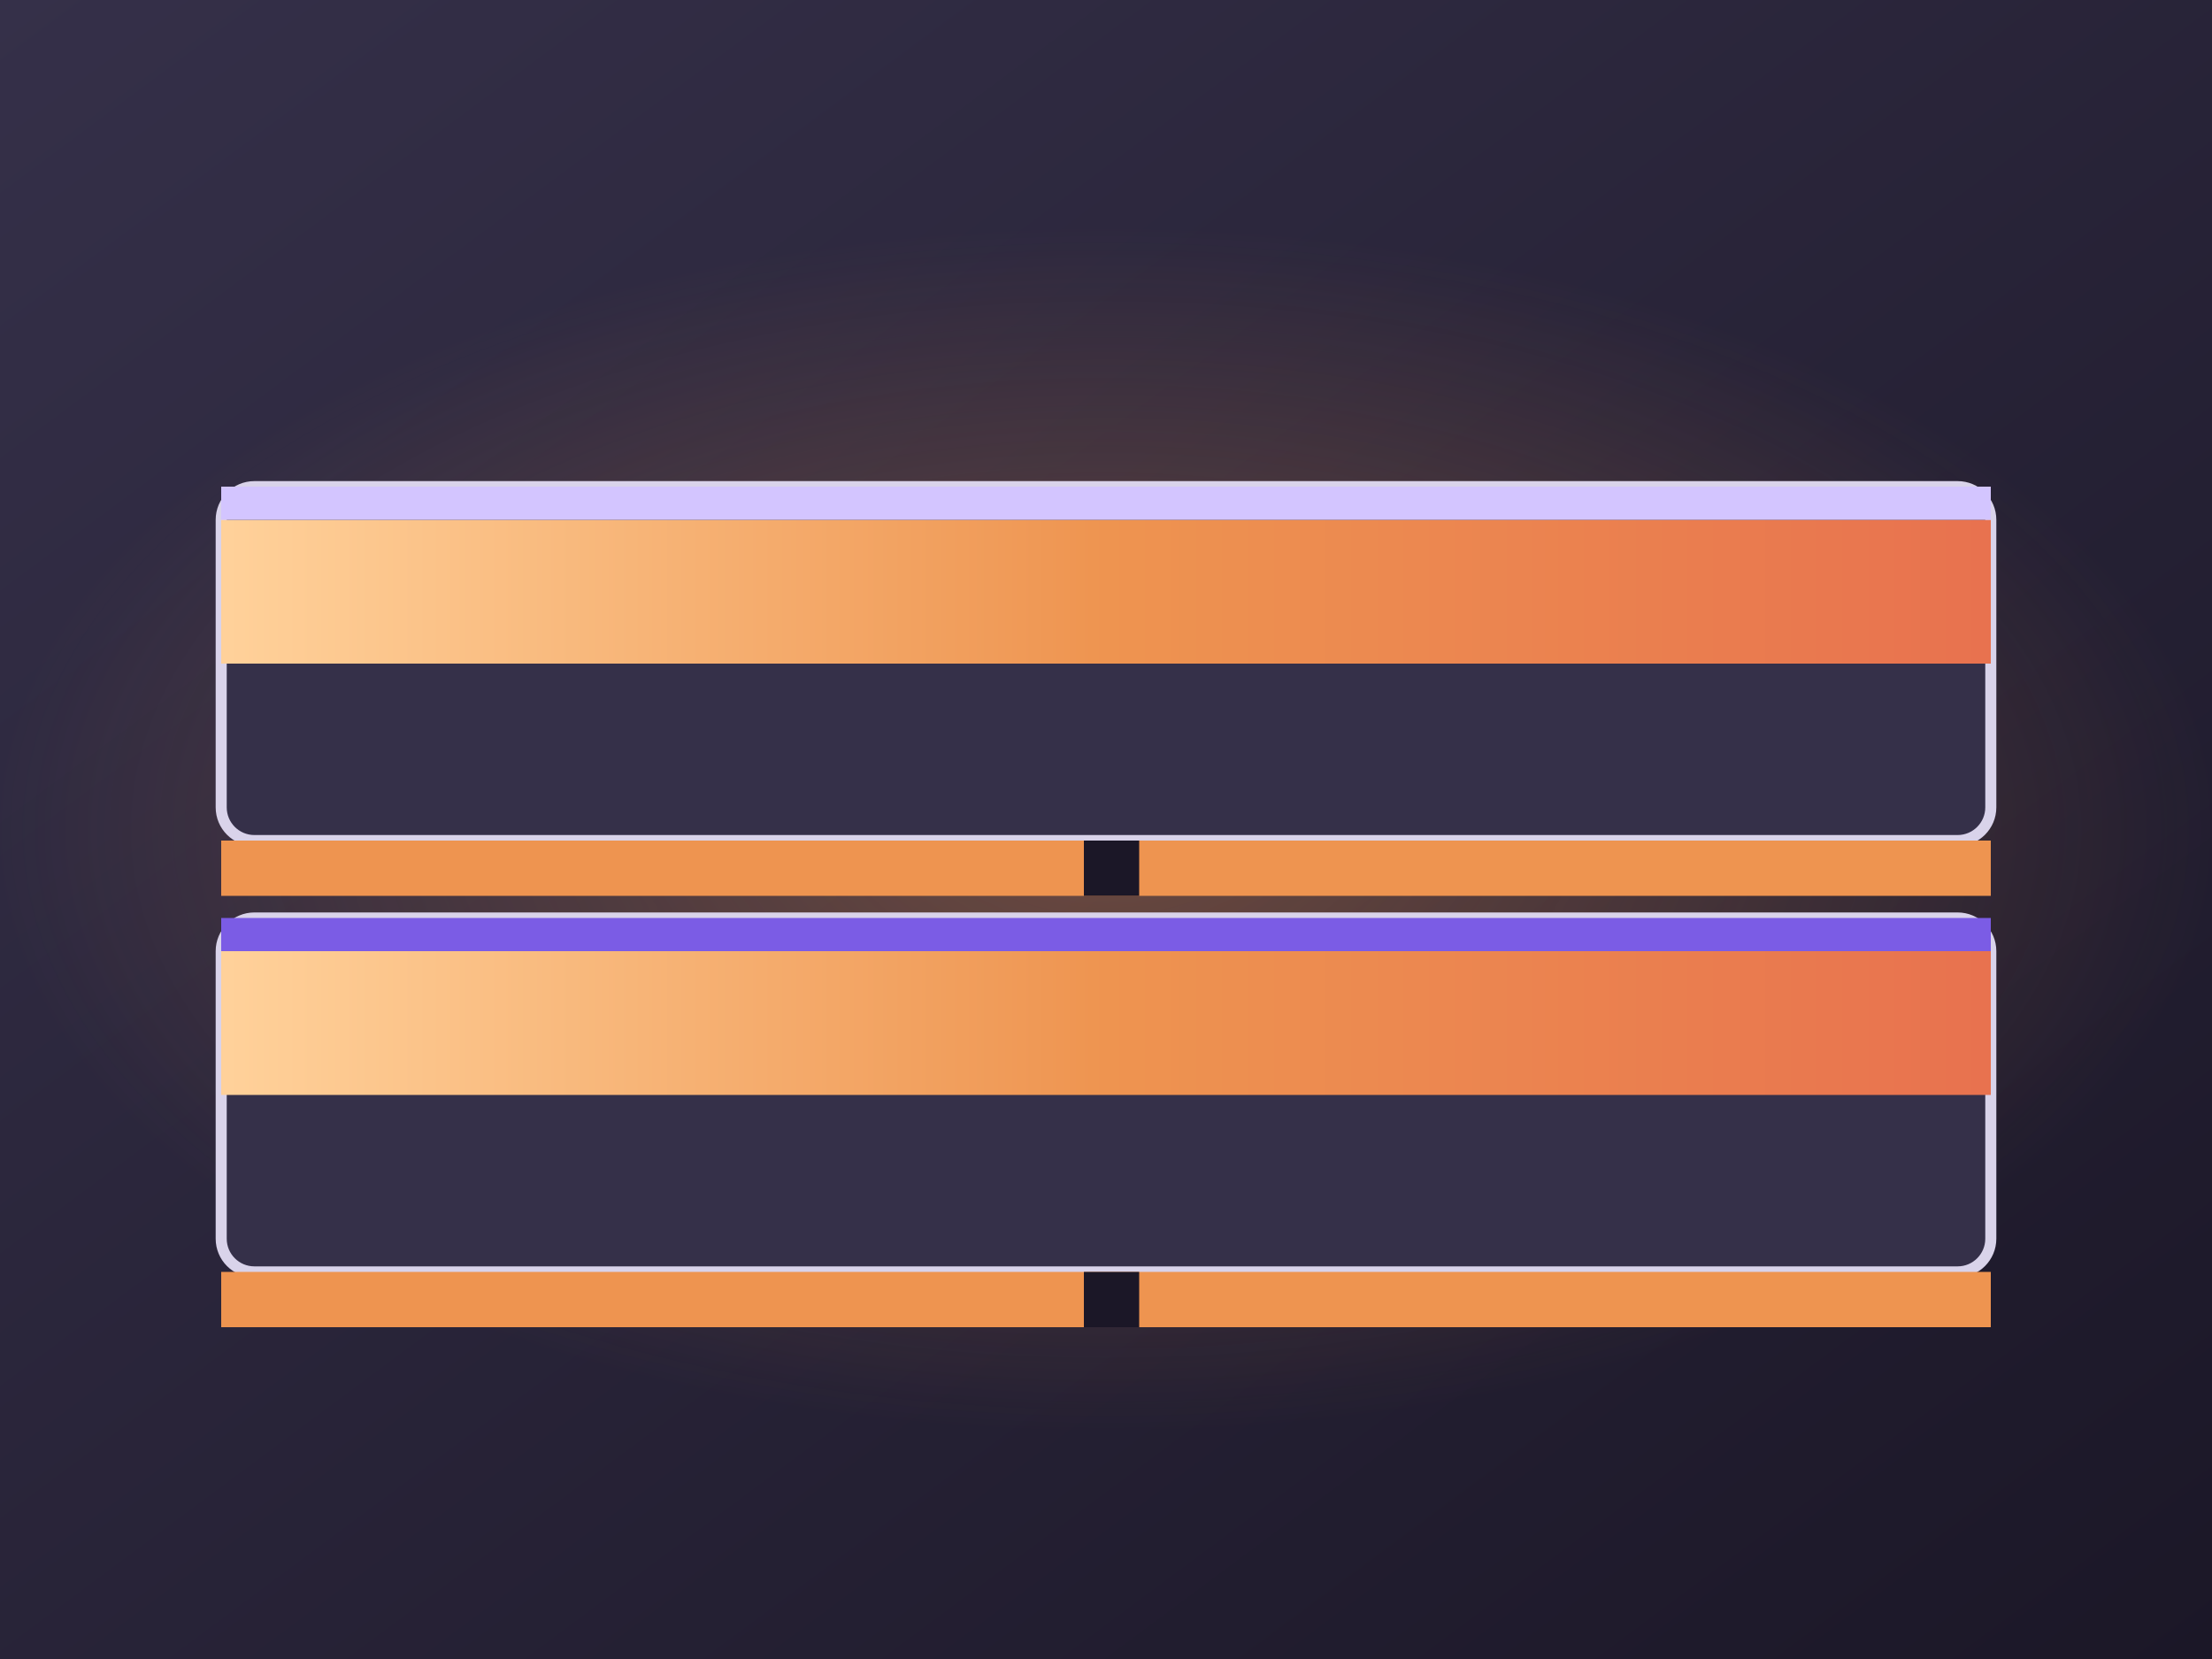
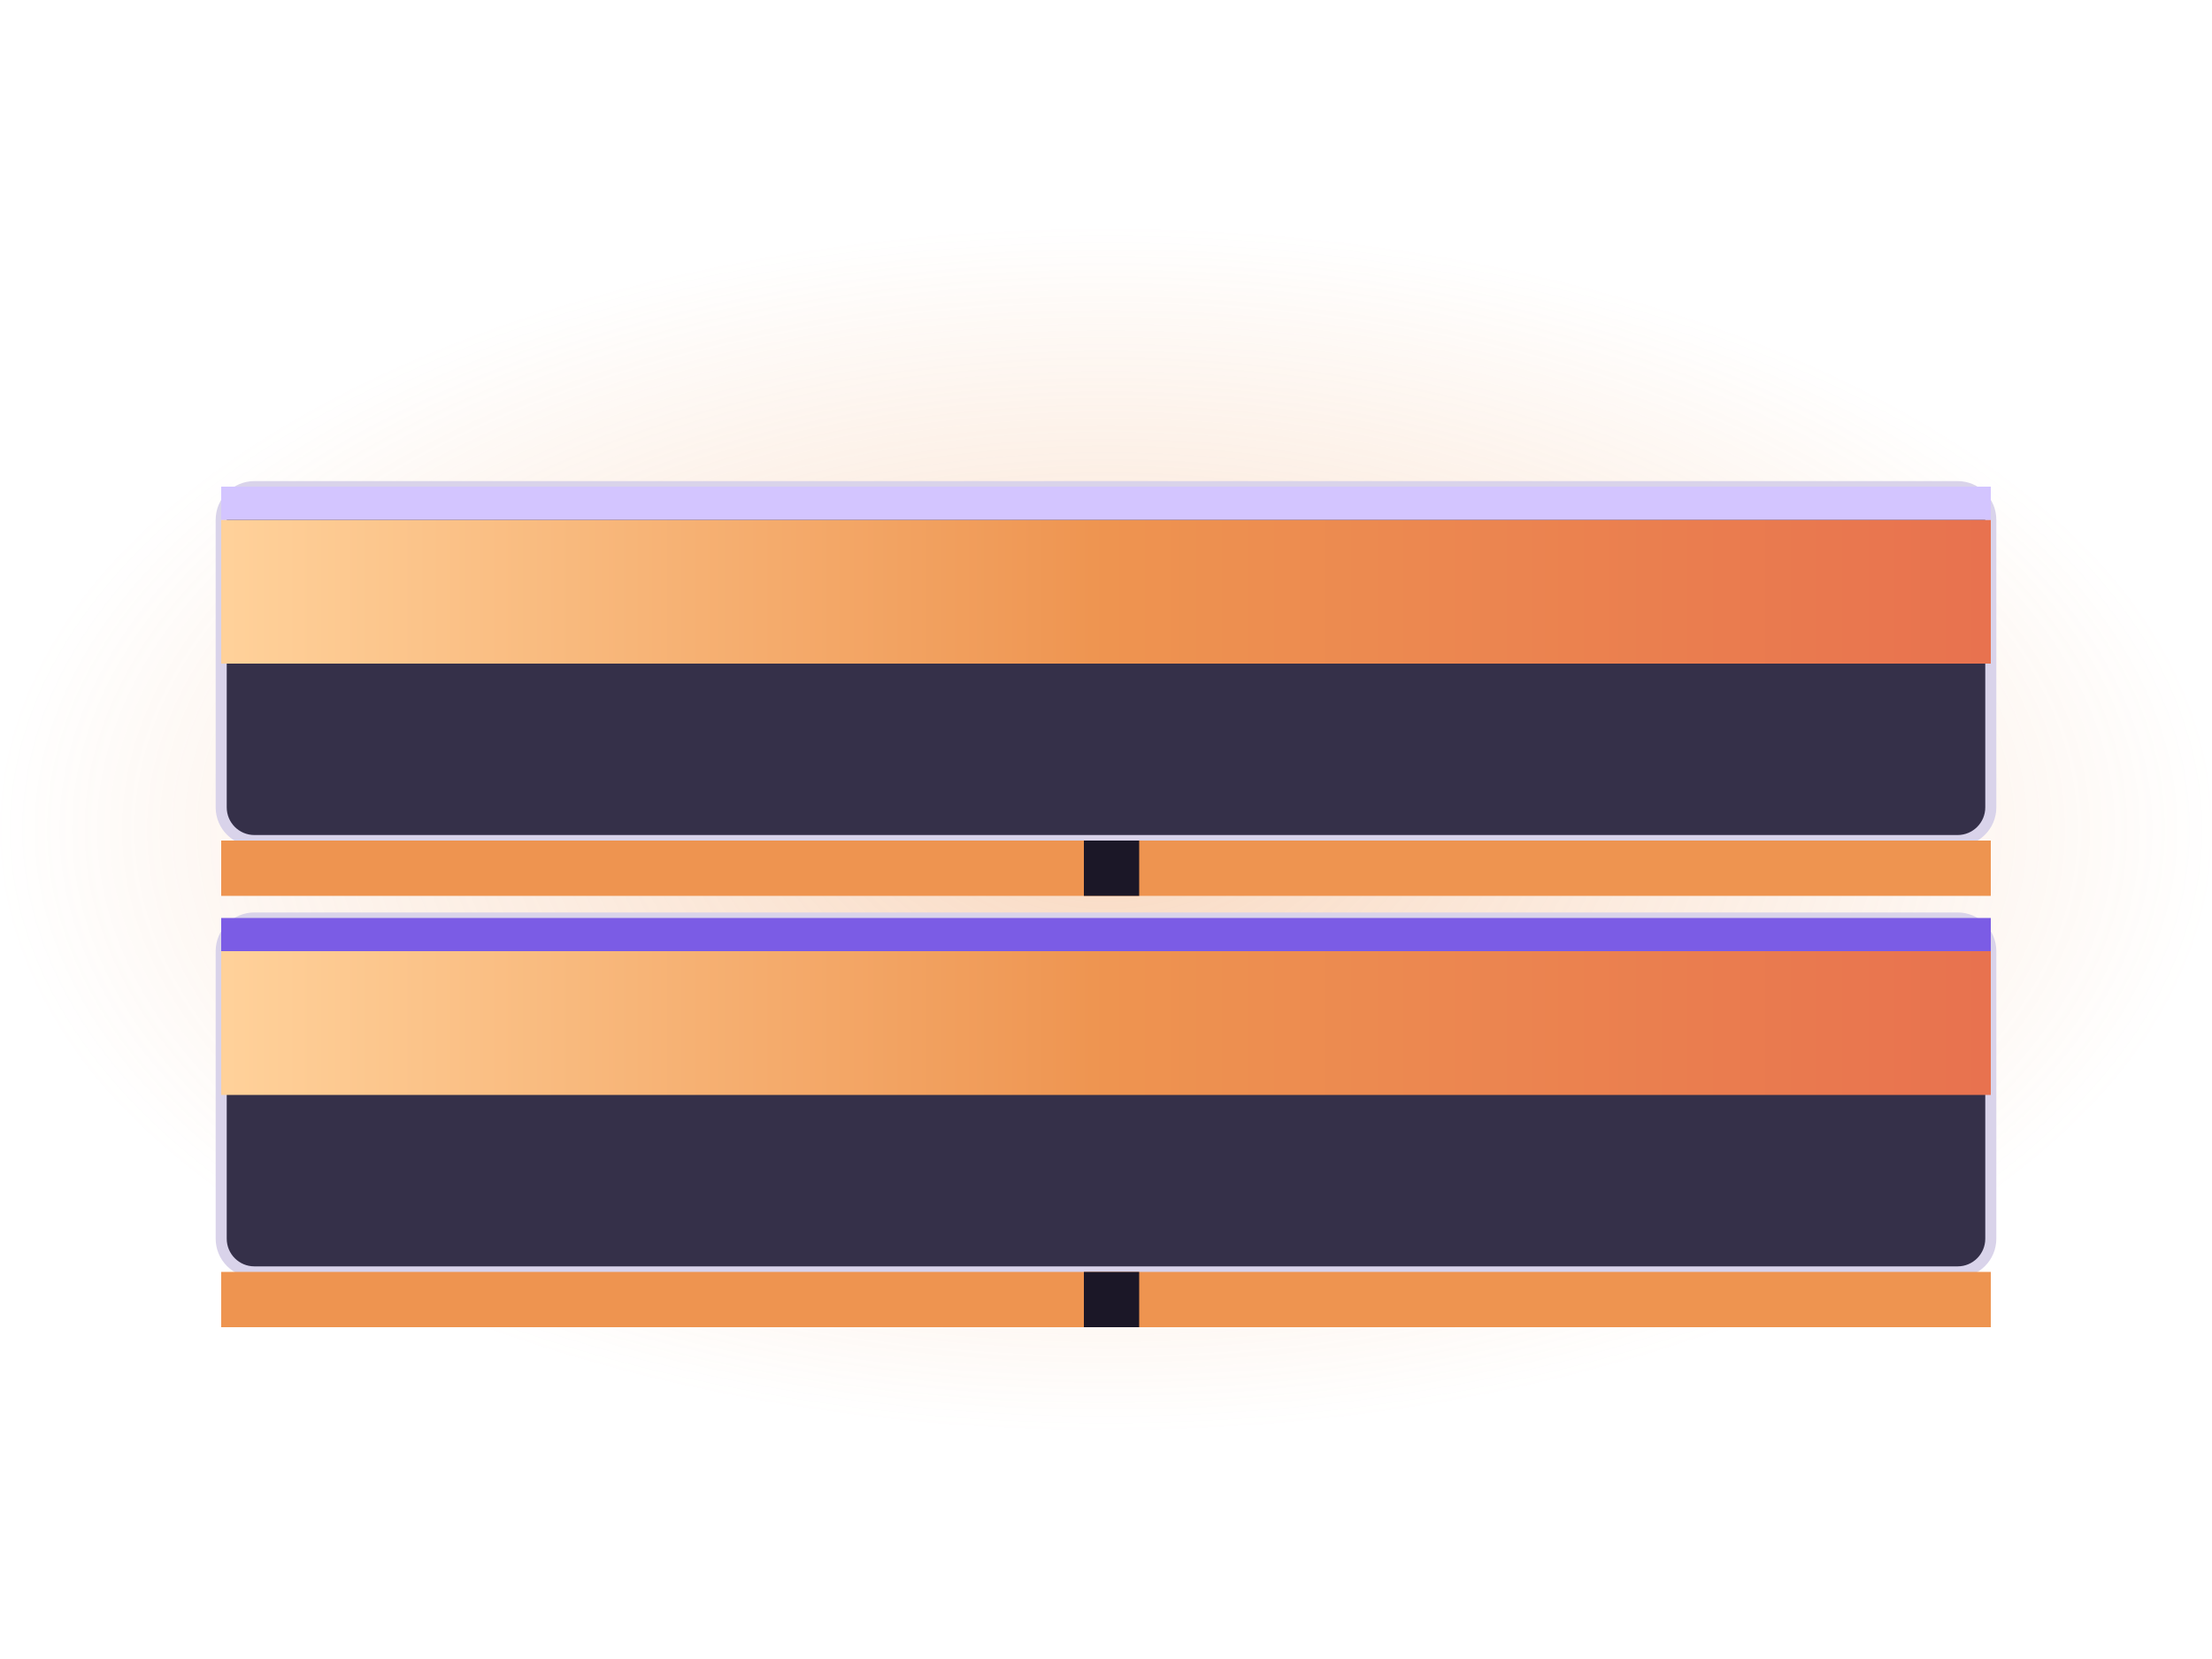
<svg xmlns="http://www.w3.org/2000/svg" viewBox="0 0 400 300" role="img" aria-label="Memoria RAM">
  <defs>
-     <linearGradient id="bg" x1="0" y1="0" x2="1" y2="1">
-       <stop offset="0" stop-color="#353049" />
-       <stop offset="1" stop-color="#1B1727" />
-     </linearGradient>
    <radialGradient id="glow" cx=".5" cy=".5" r=".5">
      <stop offset="0" stop-color="#EE9450" stop-opacity=".35" />
      <stop offset="1" stop-color="#EE9450" stop-opacity="0" />
    </radialGradient>
    <linearGradient id="disip" x1="0" y1="0" x2="1" y2="0">
      <stop offset="0" stop-color="#FFD19A" />
      <stop offset=".5" stop-color="#EE9450" />
      <stop offset="1" stop-color="#E8724F" />
    </linearGradient>
  </defs>
-   <rect width="400" height="300" fill="url(#bg)" />
  <ellipse cx="200" cy="150" rx="200" ry="110" fill="url(#glow)" />
  <g transform="translate(0 -32)">
    <rect x="40" y="120" width="320" height="64" rx="6" fill="#353049" stroke="#D9D3EA" stroke-width="2" />
    <path d="M40 126h320v26H40z" fill="url(#disip)" />
    <path d="M40 120h320v6H40z" fill="#D3C5FF" />
    <rect x="40" y="184" width="320" height="10" fill="#EE9450" />
    <rect x="196" y="184" width="10" height="10" fill="#1B1727" />
  </g>
  <g transform="translate(0 46)">
    <rect x="40" y="120" width="320" height="64" rx="6" fill="#353049" stroke="#D9D3EA" stroke-width="2" />
    <path d="M40 126h320v26H40z" fill="url(#disip)" />
    <path d="M40 120h320v6H40z" fill="#7B5CE5" />
    <rect x="40" y="184" width="320" height="10" fill="#EE9450" />
    <rect x="196" y="184" width="10" height="10" fill="#1B1727" />
  </g>
</svg>
